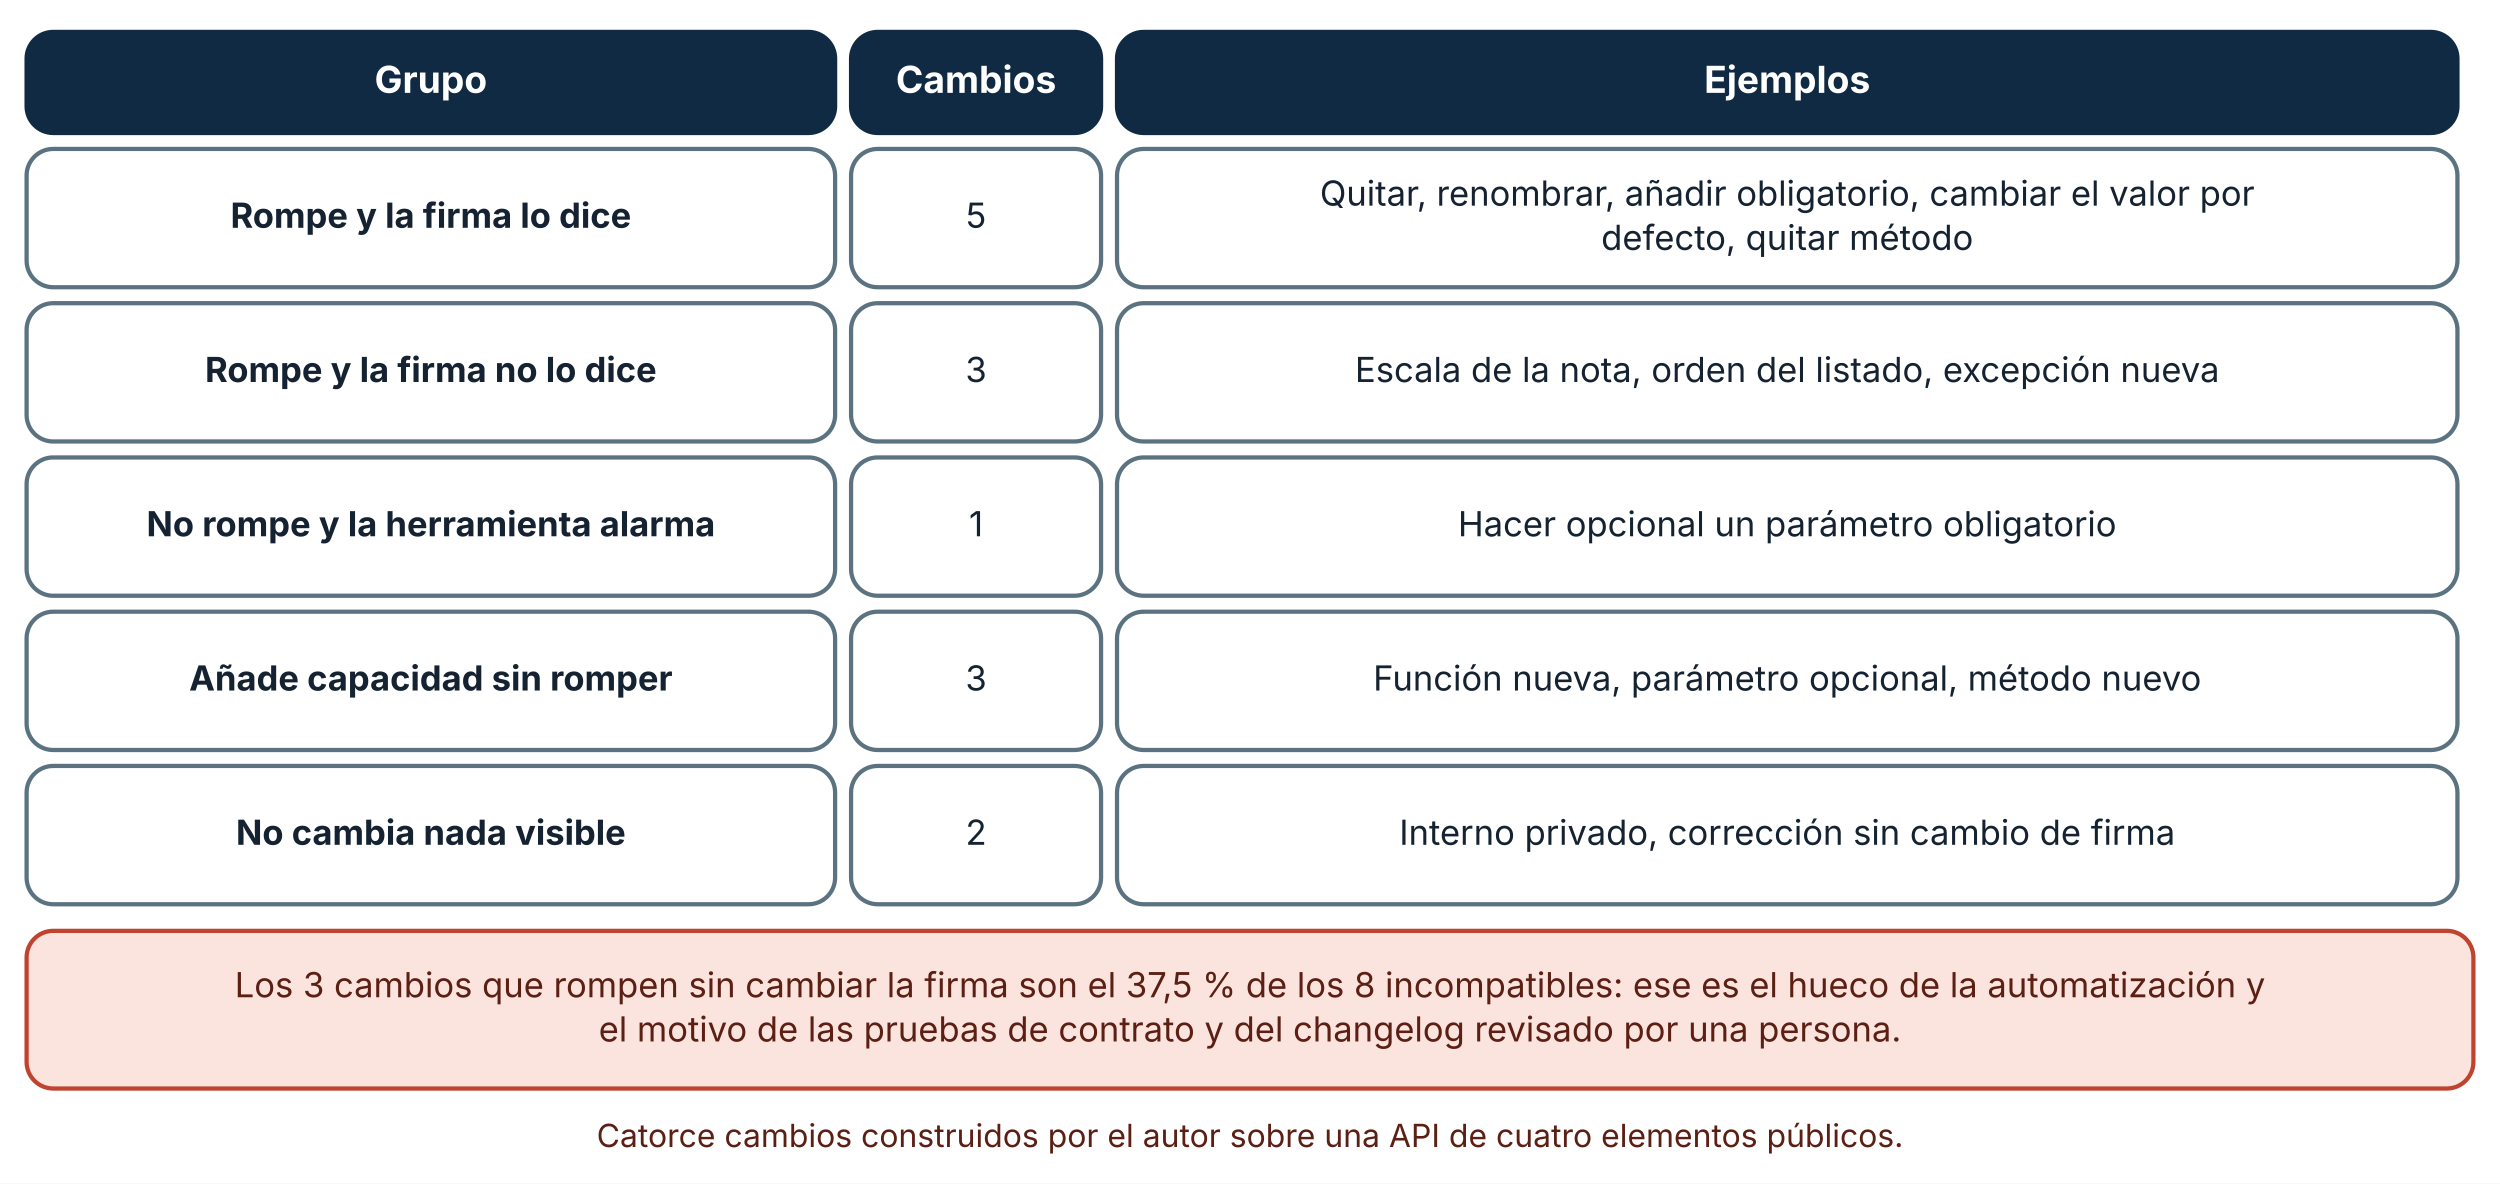
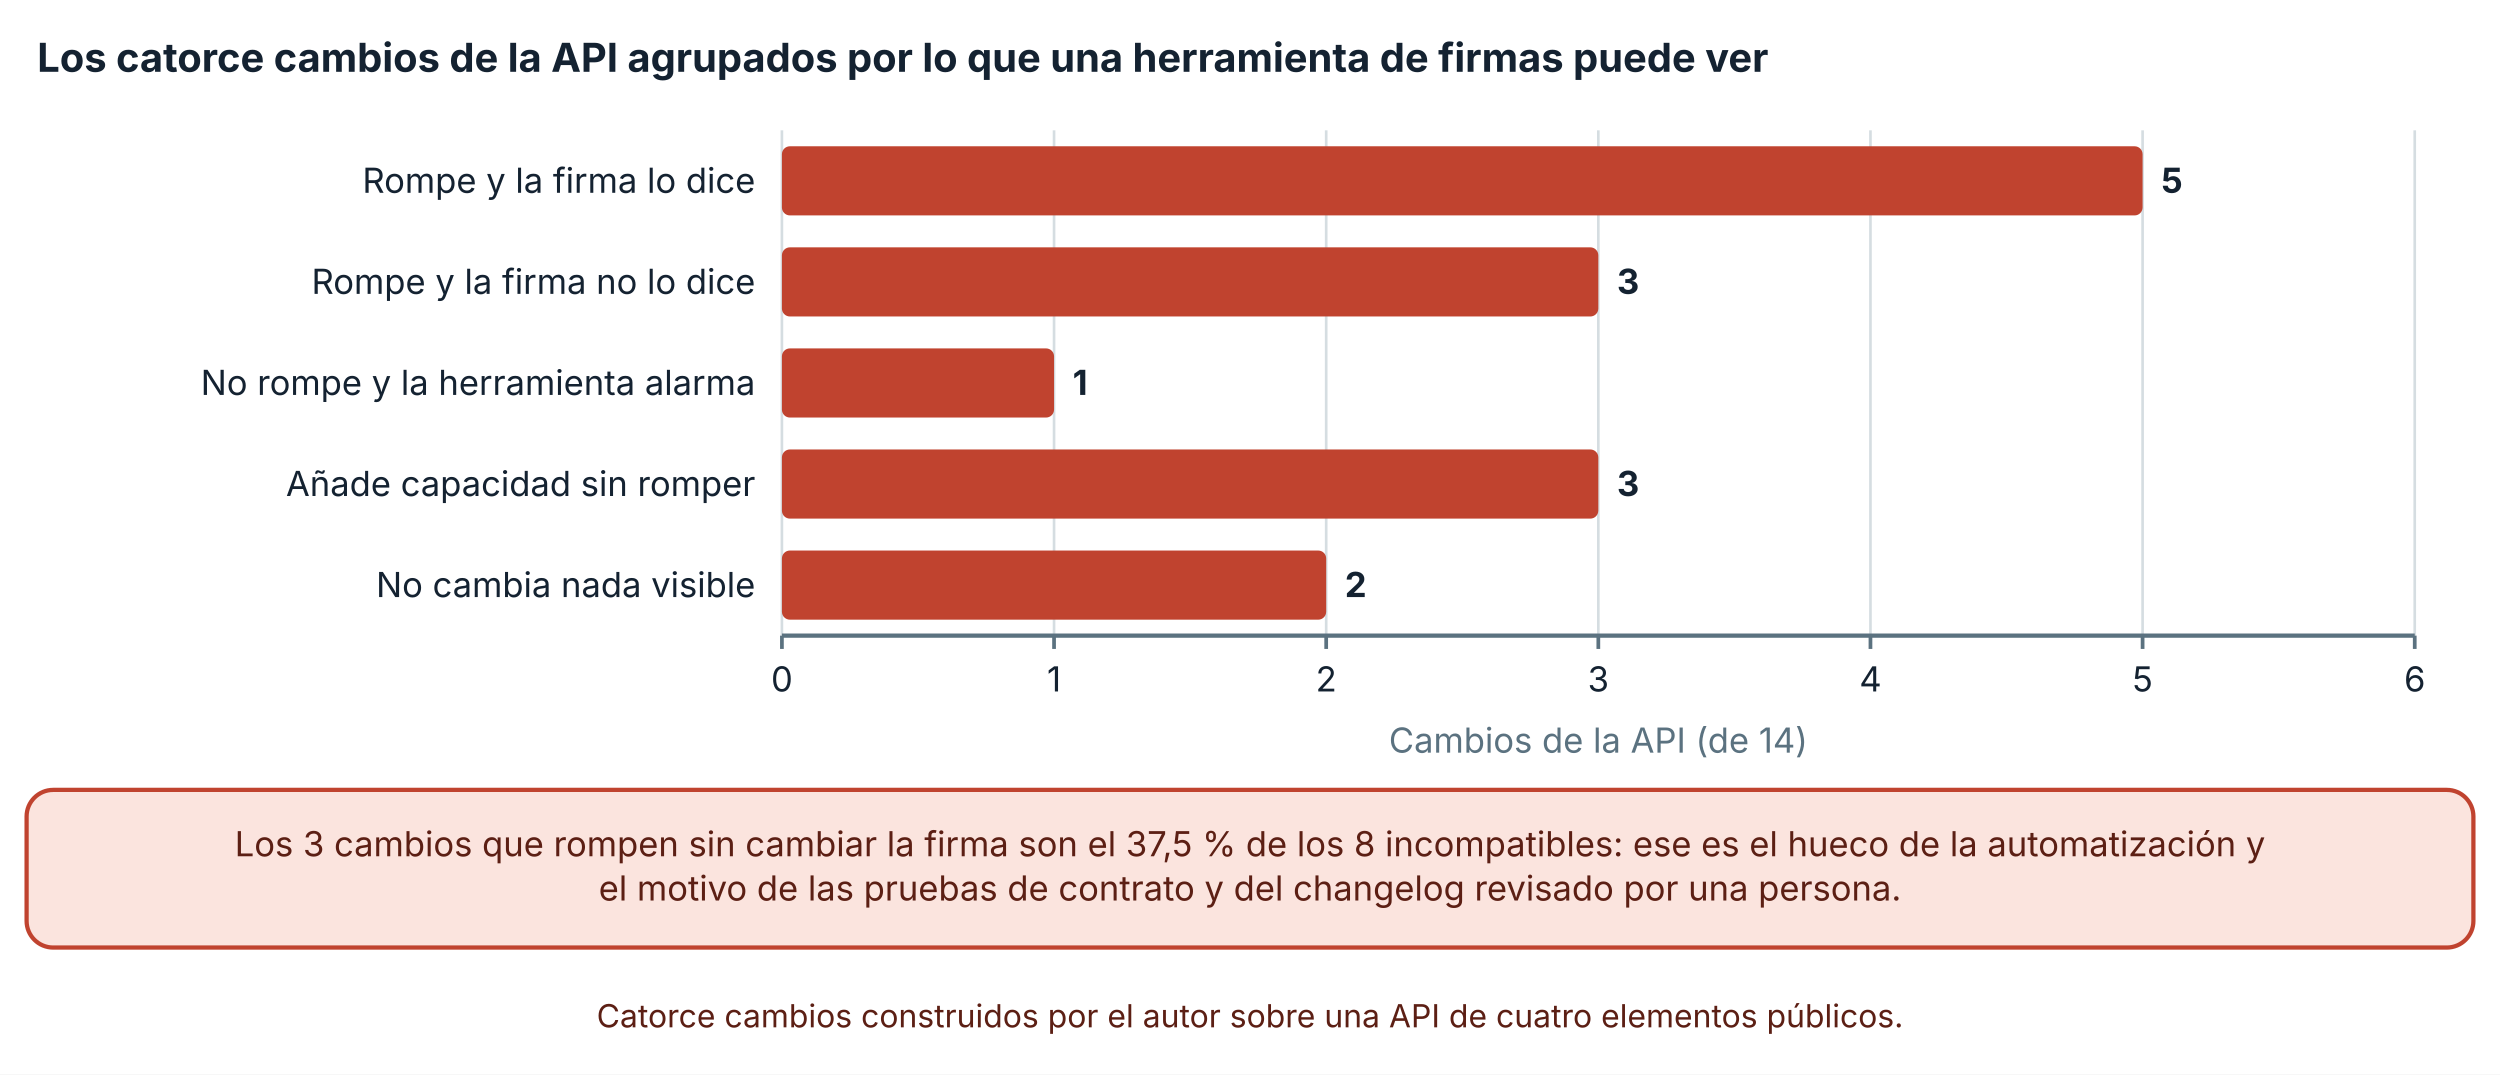
- <svg xmlns="http://www.w3.org/2000/svg" viewBox="0 0 940 445" width="940" height="445" role="img" aria-labelledby="t d" font-family="Inter, 'Segoe UI', system-ui, -apple-system, sans-serif">
+ <svg xmlns="http://www.w3.org/2000/svg" viewBox="0 0 940 404" width="940" height="404" role="img" aria-labelledby="t d" font-family="Inter, 'Segoe UI', system-ui, -apple-system, sans-serif">
  <defs>
    <marker id="arrow" viewBox="0 0 10 10" refX="9" refY="5" markerWidth="8" markerHeight="8" orient="auto-start-reverse">
      <path d="M0,0 L10,5 L0,10 z" fill="#32505f" />
    </marker>
    <marker id="arrow-coral" viewBox="0 0 10 10" refX="9" refY="5" markerWidth="8" markerHeight="8" orient="auto-start-reverse">
      <path d="M0,0 L10,5 L0,10 z" fill="#c0432f" />
    </marker>
  </defs>
-   <rect width="940" height="445" fill="#ffffff" />
-   <rect x="10" y="12" width="304" height="38" rx="10" fill="#102a43" stroke="#102a43" stroke-width="1.6" />
-   <text x="162" y="34.92" font-size="14" text-anchor="middle" font-weight="700" fill="#ffffff">
-     <tspan x="162" dy="0">Grupo</tspan>
+   <rect width="940" height="404" fill="#ffffff" />
+   <text x="14" y="27" font-size="15" text-anchor="start" font-weight="700" fill="#142231">
+     <tspan x="14" dy="0">Los catorce cambios de la API agrupados por lo que una herramienta de firmas puede ver</tspan>
  </text>
-   <rect x="320" y="12" width="94" height="38" rx="10" fill="#102a43" stroke="#102a43" stroke-width="1.6" />
-   <text x="367" y="34.92" font-size="14" text-anchor="middle" font-weight="700" fill="#ffffff">
-     <tspan x="367" dy="0">Cambios</tspan>
+   <line x1="294" y1="49" x2="294" y2="239" stroke="#d5dde1" stroke-width="1" />
+   <line x1="294" y1="239" x2="294" y2="244" stroke="#5b7280" stroke-width="1.4" />
+   <text x="294" y="260" font-size="13" text-anchor="middle" font-weight="400" fill="#142231">
+     <tspan x="294" dy="0">0</tspan>
  </text>
-   <rect x="420" y="12" width="504" height="38" rx="10" fill="#102a43" stroke="#102a43" stroke-width="1.6" />
-   <text x="672" y="34.92" font-size="14" text-anchor="middle" font-weight="700" fill="#ffffff">
-     <tspan x="672" dy="0">Ejemplos</tspan>
+   <line x1="396.323" y1="49" x2="396.323" y2="239" stroke="#d5dde1" stroke-width="1" />
+   <line x1="396.323" y1="239" x2="396.323" y2="244" stroke="#5b7280" stroke-width="1.4" />
+   <text x="396.323" y="260" font-size="13" text-anchor="middle" font-weight="400" fill="#142231">
+     <tspan x="396.323" dy="0">1</tspan>
  </text>
-   <rect x="10" y="56" width="304" height="52" rx="10" fill="#ffffff" stroke="#5b7280" stroke-width="1.6" />
-   <text x="162" y="85.64" font-size="13" text-anchor="middle" font-weight="700" fill="#142231">
-     <tspan x="162" dy="0">Rompe y la firma lo dice</tspan>
+   <line x1="498.647" y1="49" x2="498.647" y2="239" stroke="#d5dde1" stroke-width="1" />
+   <line x1="498.647" y1="239" x2="498.647" y2="244" stroke="#5b7280" stroke-width="1.4" />
+   <text x="498.647" y="260" font-size="13" text-anchor="middle" font-weight="400" fill="#142231">
+     <tspan x="498.647" dy="0">2</tspan>
  </text>
-   <rect x="320" y="56" width="94" height="52" rx="10" fill="#ffffff" stroke="#5b7280" stroke-width="1.6" />
-   <text x="367" y="85.64" font-size="13" text-anchor="middle" font-weight="400" fill="#142231">
-     <tspan x="367" dy="0">5</tspan>
+   <line x1="600.97" y1="49" x2="600.97" y2="239" stroke="#d5dde1" stroke-width="1" />
+   <line x1="600.97" y1="239" x2="600.97" y2="244" stroke="#5b7280" stroke-width="1.4" />
+   <text x="600.97" y="260" font-size="13" text-anchor="middle" font-weight="400" fill="#142231">
+     <tspan x="600.97" dy="0">3</tspan>
  </text>
-   <rect x="420" y="56" width="504" height="52" rx="10" fill="#ffffff" stroke="#5b7280" stroke-width="1.6" />
-   <text x="672" y="77.32" font-size="13" text-anchor="middle" font-weight="400" fill="#142231">
-     <tspan x="672" dy="0">Quitar, renombrar, añadir obligatorio, cambiar el valor por</tspan>
+   <line x1="703.293" y1="49" x2="703.293" y2="239" stroke="#d5dde1" stroke-width="1" />
+   <line x1="703.293" y1="239" x2="703.293" y2="244" stroke="#5b7280" stroke-width="1.4" />
+   <text x="703.293" y="260" font-size="13" text-anchor="middle" font-weight="400" fill="#142231">
+     <tspan x="703.293" dy="0">4</tspan>
  </text>
-   <text x="672" y="93.96" font-size="13" text-anchor="middle" font-weight="400" fill="#142231">
-     <tspan x="672" dy="0">defecto, quitar método</tspan>
+   <line x1="805.617" y1="49" x2="805.617" y2="239" stroke="#d5dde1" stroke-width="1" />
+   <line x1="805.617" y1="239" x2="805.617" y2="244" stroke="#5b7280" stroke-width="1.4" />
+   <text x="805.617" y="260" font-size="13" text-anchor="middle" font-weight="400" fill="#142231">
+     <tspan x="805.617" dy="0">5</tspan>
  </text>
-   <rect x="10" y="114" width="304" height="52" rx="10" fill="#ffffff" stroke="#5b7280" stroke-width="1.6" />
-   <text x="162" y="143.64" font-size="13" text-anchor="middle" font-weight="700" fill="#142231">
-     <tspan x="162" dy="0">Rompe y la firma no lo dice</tspan>
+   <line x1="907.94" y1="49" x2="907.94" y2="239" stroke="#d5dde1" stroke-width="1" />
+   <line x1="907.94" y1="239" x2="907.94" y2="244" stroke="#5b7280" stroke-width="1.4" />
+   <text x="907.94" y="260" font-size="13" text-anchor="middle" font-weight="400" fill="#142231">
+     <tspan x="907.94" dy="0">6</tspan>
  </text>
-   <rect x="320" y="114" width="94" height="52" rx="10" fill="#ffffff" stroke="#5b7280" stroke-width="1.6" />
-   <text x="367" y="143.64" font-size="13" text-anchor="middle" font-weight="400" fill="#142231">
-     <tspan x="367" dy="0">3</tspan>
+   <line x1="294" y1="239" x2="907.94" y2="239" stroke="#5b7280" stroke-width="1.6" />
+   <text x="284" y="72.5" font-size="13" text-anchor="end" font-weight="400" fill="#142231">
+     <tspan x="284" dy="0">Rompe y la firma lo dice</tspan>
  </text>
-   <rect x="420" y="114" width="504" height="52" rx="10" fill="#ffffff" stroke="#5b7280" stroke-width="1.6" />
-   <text x="672" y="143.64" font-size="13" text-anchor="middle" font-weight="400" fill="#142231">
-     <tspan x="672" dy="0">Escala de la nota, orden del listado, excepción nueva</tspan>
+   <text x="284" y="110.5" font-size="13" text-anchor="end" font-weight="400" fill="#142231">
+     <tspan x="284" dy="0">Rompe y la firma no lo dice</tspan>
  </text>
-   <rect x="10" y="172" width="304" height="52" rx="10" fill="#ffffff" stroke="#5b7280" stroke-width="1.6" />
-   <text x="162" y="201.64" font-size="13" text-anchor="middle" font-weight="700" fill="#142231">
-     <tspan x="162" dy="0">No rompe y la herramienta alarma</tspan>
+   <text x="284" y="148.5" font-size="13" text-anchor="end" font-weight="400" fill="#142231">
+     <tspan x="284" dy="0">No rompe y la herramienta alarma</tspan>
  </text>
-   <rect x="320" y="172" width="94" height="52" rx="10" fill="#ffffff" stroke="#5b7280" stroke-width="1.6" />
-   <text x="367" y="201.64" font-size="13" text-anchor="middle" font-weight="400" fill="#142231">
-     <tspan x="367" dy="0">1</tspan>
+   <text x="284" y="186.5" font-size="13" text-anchor="end" font-weight="400" fill="#142231">
+     <tspan x="284" dy="0">Añade capacidad sin romper</tspan>
  </text>
-   <rect x="420" y="172" width="504" height="52" rx="10" fill="#ffffff" stroke="#5b7280" stroke-width="1.6" />
-   <text x="672" y="201.64" font-size="13" text-anchor="middle" font-weight="400" fill="#142231">
-     <tspan x="672" dy="0">Hacer opcional un parámetro obligatorio</tspan>
+   <text x="284" y="224.5" font-size="13" text-anchor="end" font-weight="400" fill="#142231">
+     <tspan x="284" dy="0">No cambia nada visible</tspan>
  </text>
-   <rect x="10" y="230" width="304" height="52" rx="10" fill="#ffffff" stroke="#5b7280" stroke-width="1.6" />
-   <text x="162" y="259.64" font-size="13" text-anchor="middle" font-weight="700" fill="#142231">
-     <tspan x="162" dy="0">Añade capacidad sin romper</tspan>
+   <rect x="294" y="55" width="511.617" height="26" rx="3" fill="#c0432f" />
+   <text x="812.617" y="72.5" font-size="13" text-anchor="start" font-weight="700" fill="#142231">
+     <tspan x="812.617" dy="0">5</tspan>
  </text>
-   <rect x="320" y="230" width="94" height="52" rx="10" fill="#ffffff" stroke="#5b7280" stroke-width="1.6" />
-   <text x="367" y="259.64" font-size="13" text-anchor="middle" font-weight="400" fill="#142231">
-     <tspan x="367" dy="0">3</tspan>
+   <rect x="294" y="93" width="306.97" height="26" rx="3" fill="#c0432f" />
+   <text x="607.97" y="110.5" font-size="13" text-anchor="start" font-weight="700" fill="#142231">
+     <tspan x="607.97" dy="0">3</tspan>
  </text>
-   <rect x="420" y="230" width="504" height="52" rx="10" fill="#ffffff" stroke="#5b7280" stroke-width="1.6" />
-   <text x="672" y="259.64" font-size="13" text-anchor="middle" font-weight="400" fill="#142231">
-     <tspan x="672" dy="0">Función nueva, parámetro opcional, método nuevo</tspan>
+   <rect x="294" y="131" width="102.323" height="26" rx="3" fill="#c0432f" />
+   <text x="403.323" y="148.5" font-size="13" text-anchor="start" font-weight="700" fill="#142231">
+     <tspan x="403.323" dy="0">1</tspan>
  </text>
-   <rect x="10" y="288" width="304" height="52" rx="10" fill="#ffffff" stroke="#5b7280" stroke-width="1.6" />
-   <text x="162" y="317.64" font-size="13" text-anchor="middle" font-weight="700" fill="#142231">
-     <tspan x="162" dy="0">No cambia nada visible</tspan>
+   <rect x="294" y="169" width="306.97" height="26" rx="3" fill="#c0432f" />
+   <text x="607.97" y="186.5" font-size="13" text-anchor="start" font-weight="700" fill="#142231">
+     <tspan x="607.97" dy="0">3</tspan>
  </text>
-   <rect x="320" y="288" width="94" height="52" rx="10" fill="#ffffff" stroke="#5b7280" stroke-width="1.6" />
-   <text x="367" y="317.64" font-size="13" text-anchor="middle" font-weight="400" fill="#142231">
-     <tspan x="367" dy="0">2</tspan>
+   <rect x="294" y="207" width="204.647" height="26" rx="3" fill="#c0432f" />
+   <text x="505.647" y="224.5" font-size="13" text-anchor="start" font-weight="700" fill="#142231">
+     <tspan x="505.647" dy="0">2</tspan>
  </text>
-   <rect x="420" y="288" width="504" height="52" rx="10" fill="#ffffff" stroke="#5b7280" stroke-width="1.6" />
-   <text x="672" y="317.64" font-size="13" text-anchor="middle" font-weight="400" fill="#142231">
-     <tspan x="672" dy="0">Interno privado, corrección sin cambio de firma</tspan>
+   <text x="600.97" y="283" font-size="13" text-anchor="middle" font-weight="400" fill="#5b7280">
+     <tspan x="600.97" dy="0">Cambios de la API (de 14)</tspan>
  </text>
-   <rect x="10" y="350" width="920" height="59.28" rx="10" fill="#fbe4de" stroke="#c0432f" stroke-width="1.6" />
-   <text x="470" y="374.96" font-size="13" text-anchor="middle" font-weight="400" fill="#5c1f14">
+   <rect x="10" y="297" width="920" height="59.28" rx="10" fill="#fbe4de" stroke="#c0432f" stroke-width="1.6" />
+   <text x="470" y="321.96" font-size="13" text-anchor="middle" font-weight="400" fill="#5c1f14">
    <tspan x="470" dy="0">Los 3 cambios que rompen sin cambiar la firma son el 37,5 % de los 8 incompatibles: ese es el hueco de la automatización y</tspan>
  </text>
-   <text x="470" y="391.6" font-size="13" text-anchor="middle" font-weight="400" fill="#5c1f14">
+   <text x="470" y="338.6" font-size="13" text-anchor="middle" font-weight="400" fill="#5c1f14">
    <tspan x="470" dy="0">el motivo de las pruebas de contrato y del changelog revisado por una persona.</tspan>
  </text>
-   <text x="470" y="431.28" font-size="12" text-anchor="middle" font-weight="400" fill="#5c1f14">
+   <text x="470" y="386.28" font-size="12" text-anchor="middle" font-weight="400" fill="#5c1f14">
    <tspan x="470" dy="0">Catorce cambios construidos por el autor sobre una API de cuatro elementos públicos.</tspan>
  </text>
</svg>
